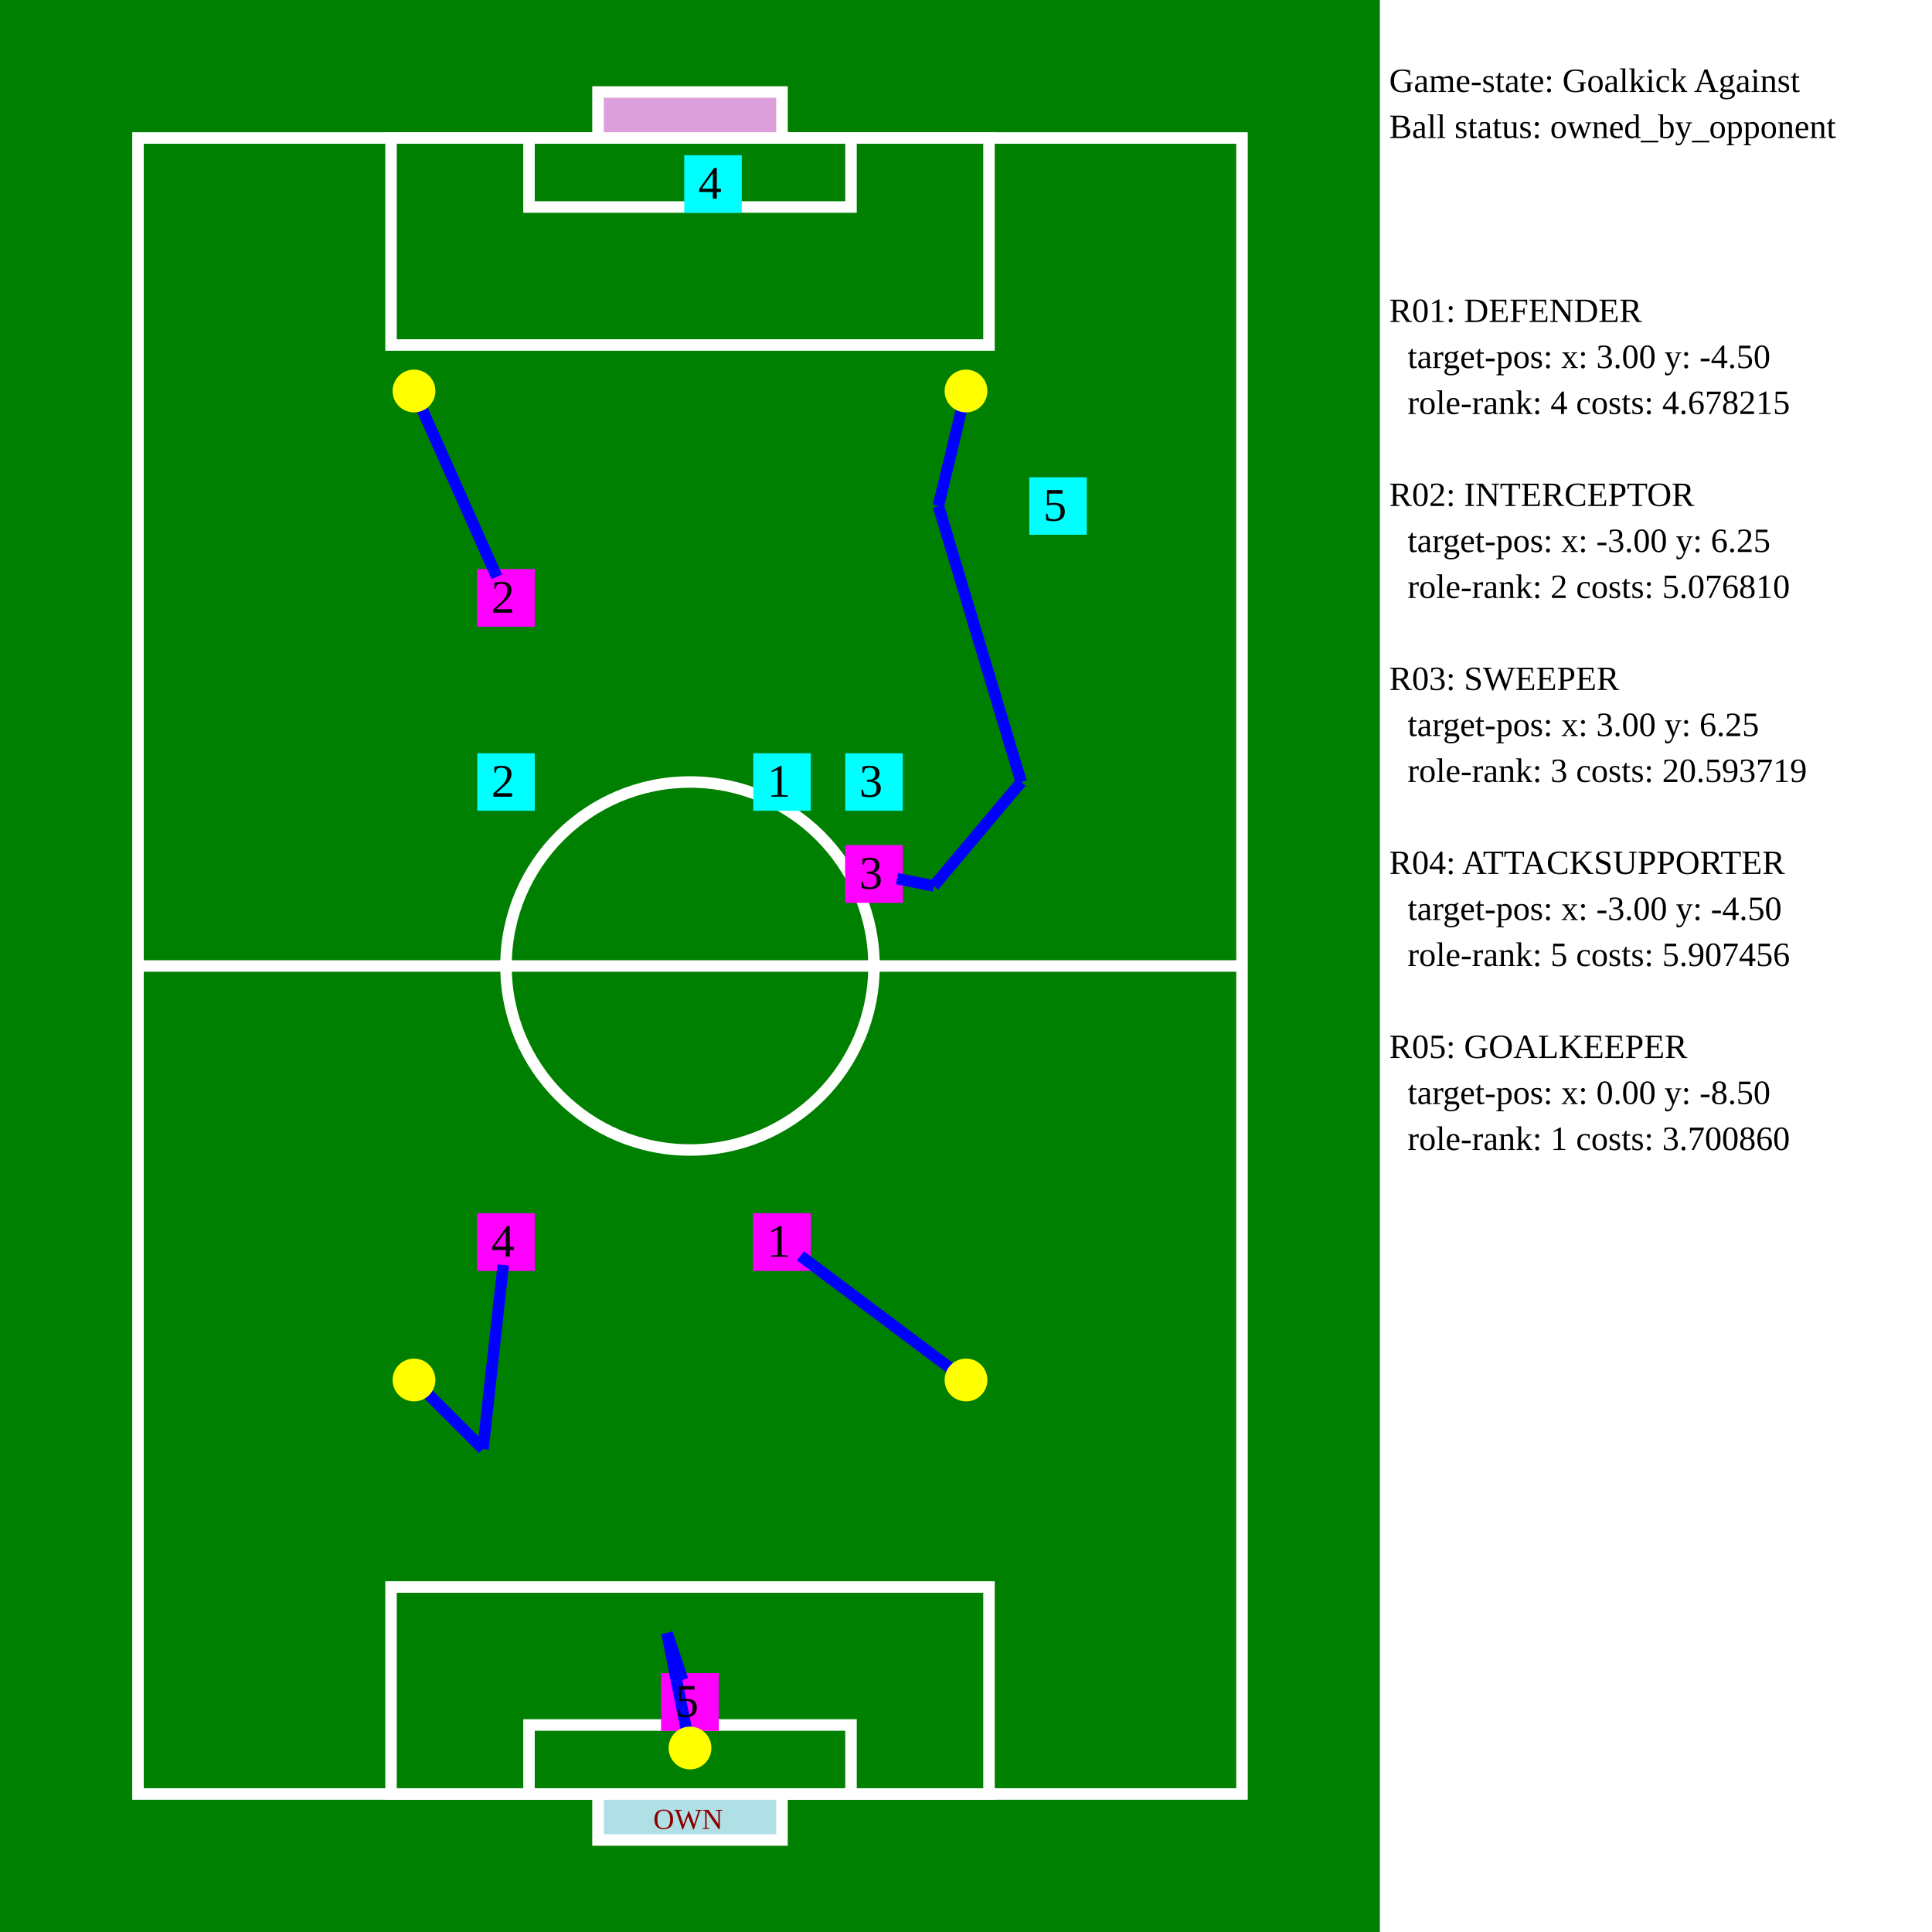
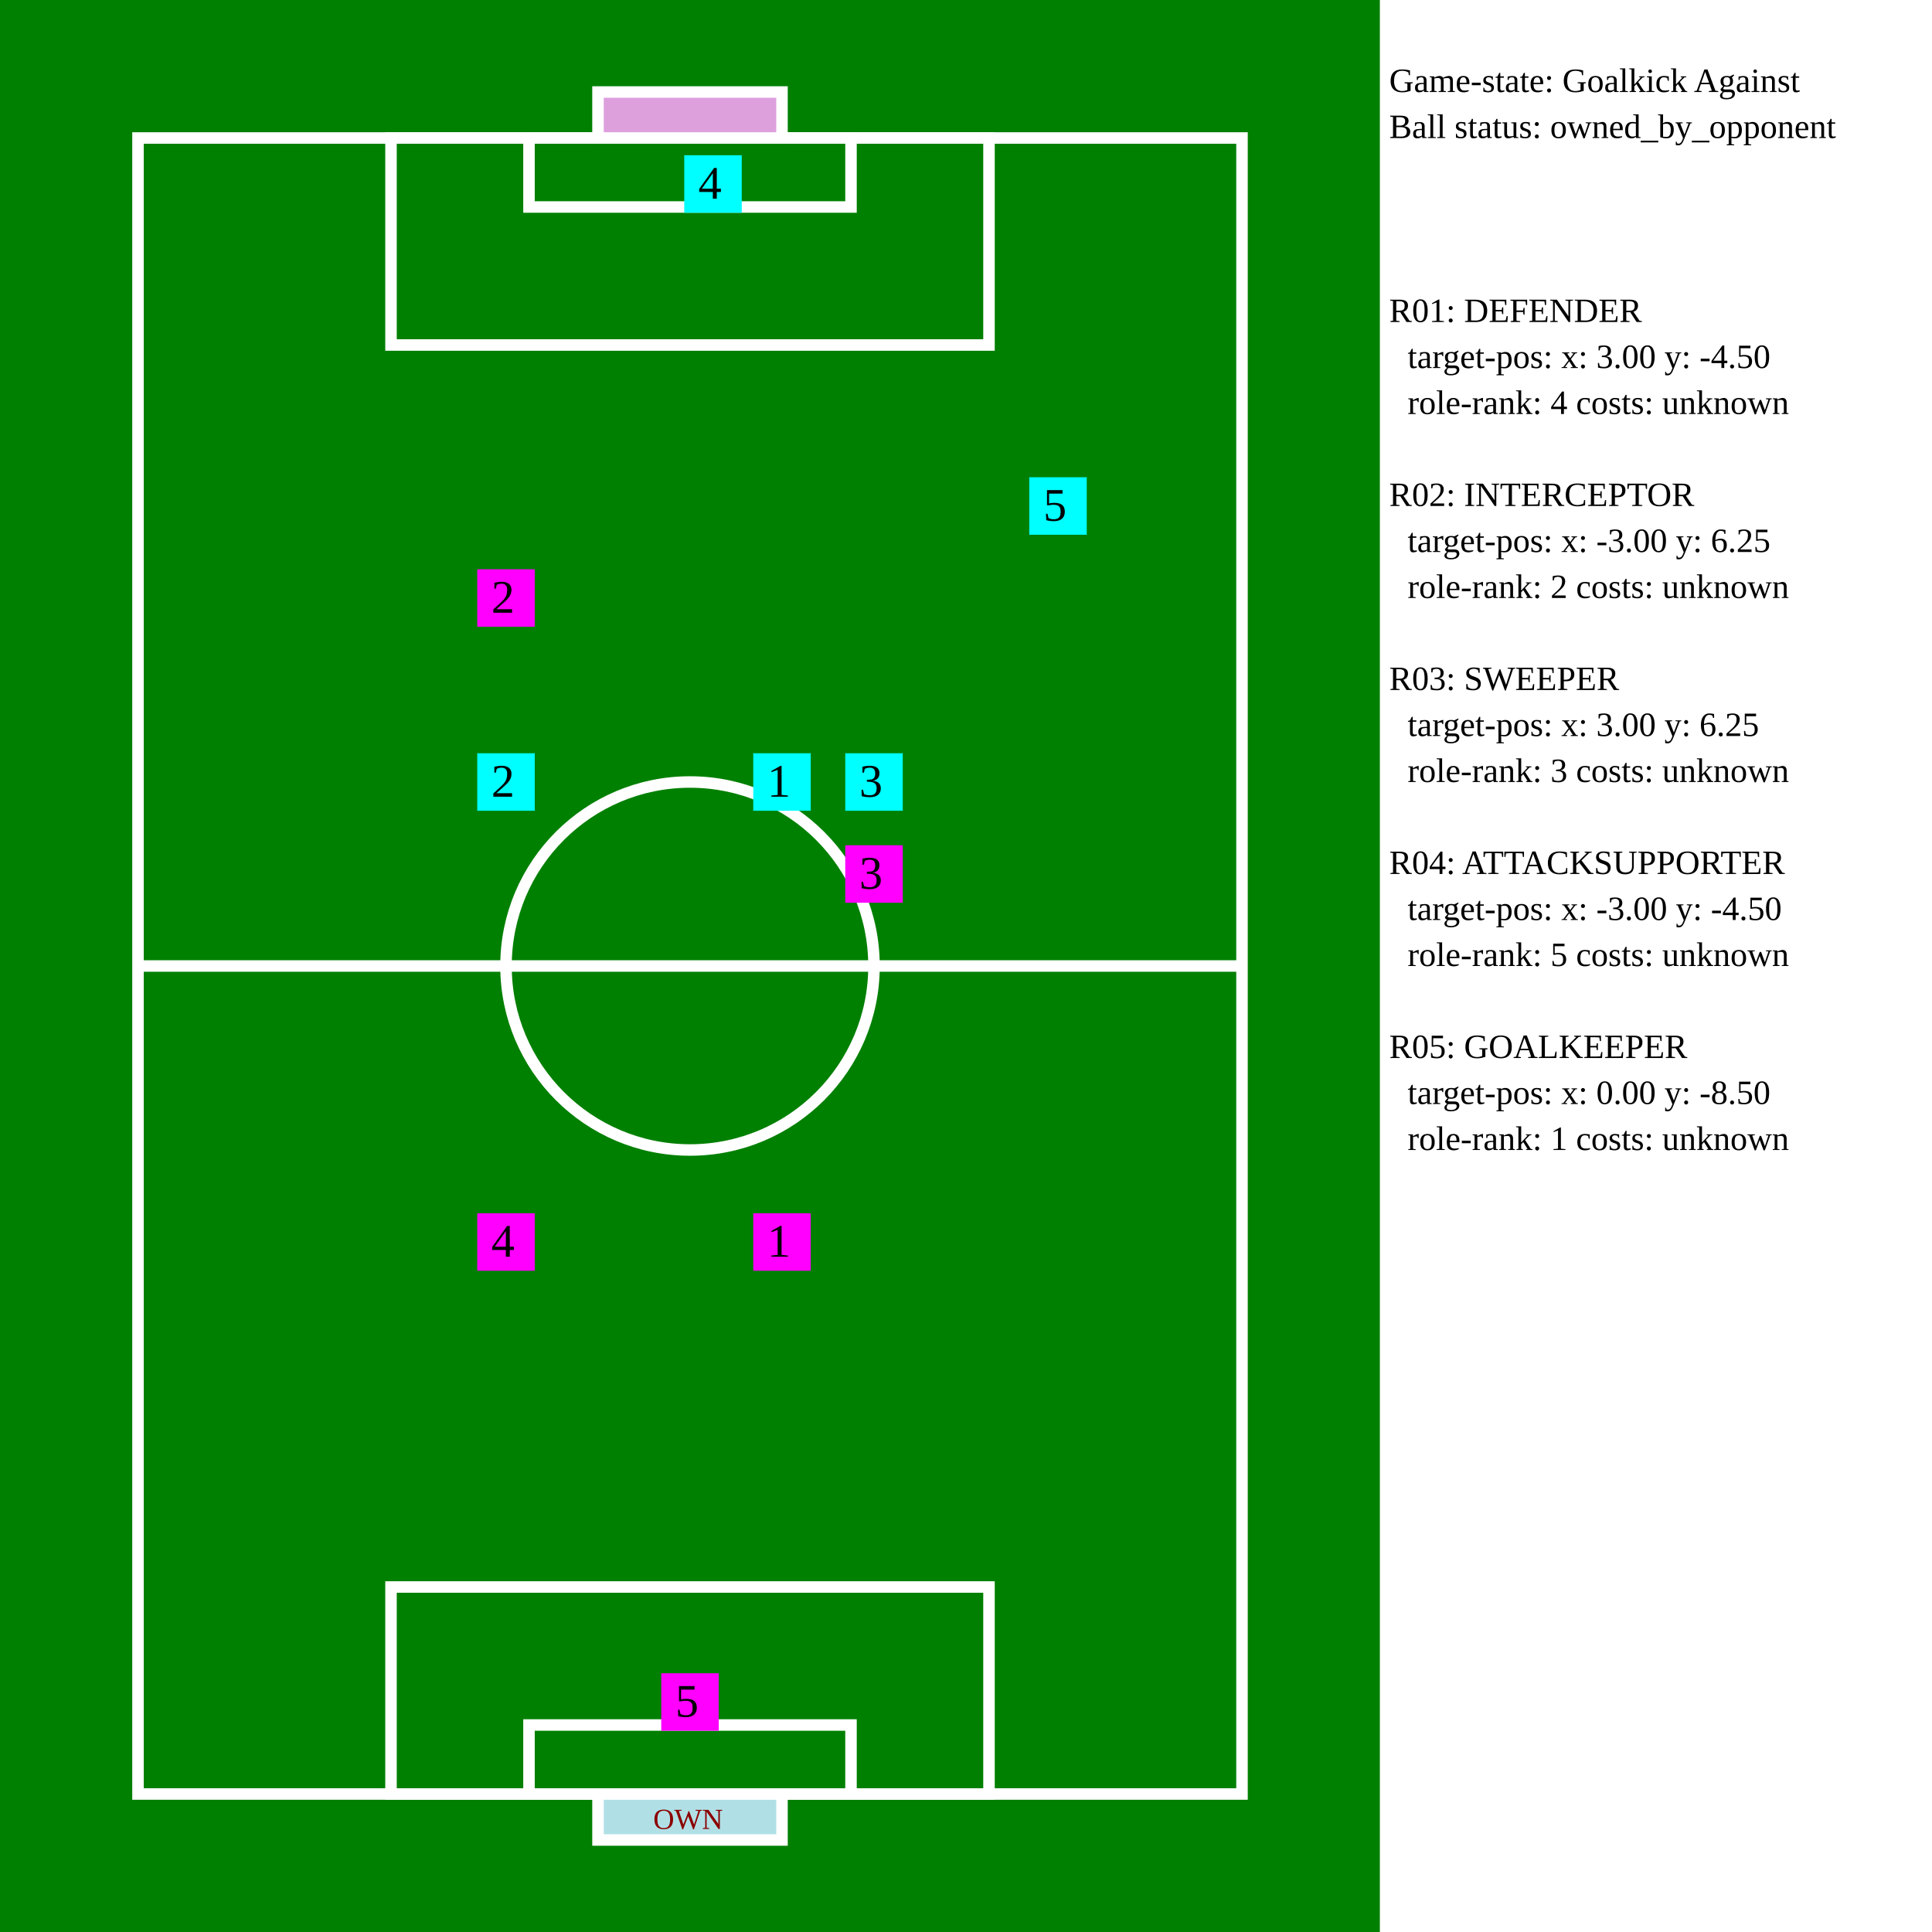
<svg xmlns="http://www.w3.org/2000/svg" width="21.00cm" height="21.00cm" version="1.1">
  <rect x="0cm" y="0cm" width="15.00cm" height="21.00cm" fill="green" stroke-width="0.02cm" />
  <rect x="15.00cm" y="0cm" width="6.00cm" height="21.00cm" fill="white" stroke-width="0.02cm" />
  <text x="15.10cm" y="1.00cm" font-size="14" font-weight-absolute="bold" fill="black">Game-state: Goalkick Against</text>
  <text x="15.10cm" y="1.50cm" font-size="14" font-weight-absolute="bold" fill="black">Ball status: owned_by_opponent</text>
  <text x="15.10cm" y="3.50cm" font-size="14" font-weight-absolute="bold" fill="black">R01: DEFENDER</text>
  <text x="15.30cm" y="4.00cm" font-size="14" font-weight-absolute="bold" fill="black">target-pos: x: 3.00 y: -4.50</text>
-   <text x="15.30cm" y="4.50cm" font-size="14" font-weight-absolute="bold" fill="black">role-rank: 4 costs: 4.678215</text>
+   <text x="15.30cm" y="4.50cm" font-size="14" font-weight-absolute="bold" fill="black">role-rank: 4 costs: unknown</text>
  <text x="15.10cm" y="5.50cm" font-size="14" font-weight-absolute="bold" fill="black">R02: INTERCEPTOR</text>
  <text x="15.30cm" y="6.00cm" font-size="14" font-weight-absolute="bold" fill="black">target-pos: x: -3.00 y: 6.25</text>
-   <text x="15.30cm" y="6.50cm" font-size="14" font-weight-absolute="bold" fill="black">role-rank: 2 costs: 5.076810</text>
+   <text x="15.30cm" y="6.50cm" font-size="14" font-weight-absolute="bold" fill="black">role-rank: 2 costs: unknown</text>
  <text x="15.10cm" y="7.50cm" font-size="14" font-weight-absolute="bold" fill="black">R03: SWEEPER</text>
  <text x="15.30cm" y="8.00cm" font-size="14" font-weight-absolute="bold" fill="black">target-pos: x: 3.00 y: 6.25</text>
-   <text x="15.30cm" y="8.50cm" font-size="14" font-weight-absolute="bold" fill="black">role-rank: 3 costs: 20.593719</text>
+   <text x="15.30cm" y="8.50cm" font-size="14" font-weight-absolute="bold" fill="black">role-rank: 3 costs: unknown</text>
  <text x="15.10cm" y="9.50cm" font-size="14" font-weight-absolute="bold" fill="black">R04: ATTACKSUPPORTER</text>
  <text x="15.30cm" y="10.00cm" font-size="14" font-weight-absolute="bold" fill="black">target-pos: x: -3.00 y: -4.50</text>
-   <text x="15.30cm" y="10.50cm" font-size="14" font-weight-absolute="bold" fill="black">role-rank: 5 costs: 5.907456</text>
+   <text x="15.30cm" y="10.50cm" font-size="14" font-weight-absolute="bold" fill="black">role-rank: 5 costs: unknown</text>
  <text x="15.10cm" y="11.50cm" font-size="14" font-weight-absolute="bold" fill="black">R05: GOALKEEPER</text>
  <text x="15.30cm" y="12.00cm" font-size="14" font-weight-absolute="bold" fill="black">target-pos: x: 0.00 y: -8.50</text>
-   <text x="15.30cm" y="12.50cm" font-size="14" font-weight-absolute="bold" fill="black">role-rank: 1 costs: 3.700860</text>
+   <text x="15.30cm" y="12.50cm" font-size="14" font-weight-absolute="bold" fill="black">role-rank: 1 costs: unknown</text>
  <rect x="1.50cm" y="1.50cm" width="12.00cm" height="18.00cm" fill="none" stroke="white" stroke-width="0.125cm" />
  <line x1="1.50cm" y1="10.50cm" x2="13.50cm" y2="10.50cm" stroke-width="0.125cm" stroke="white" />
  <circle cx="7.50cm" cy="10.50cm" r="2.00cm" fill="none" stroke="white" stroke-width="0.125cm" />
  <rect x="4.25cm" y="1.50cm" width="6.50cm" height="2.25cm" fill="green" stroke="white" stroke-width="0.125cm" />
  <rect x="4.25cm" y="17.25cm" width="6.50cm" height="2.25cm" fill="green" stroke="white" stroke-width="0.125cm" />
  <rect x="5.75cm" y="1.50cm" width="3.50cm" height="0.75cm" fill="green" stroke="white" stroke-width="0.125cm" />
  <rect x="5.75cm" y="18.75cm" width="3.50cm" height="0.75cm" fill="green" stroke="white" stroke-width="0.125cm" />
  <rect x="6.50cm" y="1.00cm" width="2.00cm" height="0.50cm" fill="plum" stroke="white" stroke-width="0.125cm" />
  <rect x="6.50cm" y="19.50cm" width="2.00cm" height="0.50cm" fill="powderblue" stroke="white" stroke-width="0.125cm" />
  <text x="7.10cm" y="19.88cm" fill="darkred">OWN</text>
  <rect x="8.25cm" y="8.25cm" width="0.50cm" height="0.50cm" fill="cyan" stroke="cyan" stroke-width="0.125cm" />
  <text x="8.34cm" y="8.66cm" font-size="large" font-weight-absolute="bold" fill="black">1</text>
  <rect x="5.25cm" y="8.25cm" width="0.50cm" height="0.50cm" fill="cyan" stroke="cyan" stroke-width="0.125cm" />
  <text x="5.34cm" y="8.66cm" font-size="large" font-weight-absolute="bold" fill="black">2</text>
  <rect x="9.25cm" y="8.25cm" width="0.50cm" height="0.50cm" fill="cyan" stroke="cyan" stroke-width="0.125cm" />
  <text x="9.34cm" y="8.66cm" font-size="large" font-weight-absolute="bold" fill="black">3</text>
  <rect x="7.50cm" y="1.75cm" width="0.50cm" height="0.50cm" fill="cyan" stroke="cyan" stroke-width="0.125cm" />
  <text x="7.59cm" y="2.16cm" font-size="large" font-weight-absolute="bold" fill="black">4</text>
  <rect x="11.25cm" y="5.25cm" width="0.50cm" height="0.50cm" fill="cyan" stroke="cyan" stroke-width="0.125cm" />
  <text x="11.34cm" y="5.66cm" font-size="large" font-weight-absolute="bold" fill="black">5</text>
  <rect x="8.25cm" y="13.25cm" width="0.50cm" height="0.50cm" fill="magenta" stroke="magenta" stroke-width="0.125cm" />
  <rect x="5.25cm" y="6.25cm" width="0.50cm" height="0.50cm" fill="magenta" stroke="magenta" stroke-width="0.125cm" />
  <rect x="9.25cm" y="9.25cm" width="0.50cm" height="0.50cm" fill="magenta" stroke="magenta" stroke-width="0.125cm" />
  <rect x="5.25cm" y="13.25cm" width="0.50cm" height="0.50cm" fill="magenta" stroke="magenta" stroke-width="0.125cm" />
  <rect x="7.25cm" y="18.25cm" width="0.50cm" height="0.50cm" fill="magenta" stroke="magenta" stroke-width="0.125cm" />
-   <rect x="8.25cm" y="13.25cm" width="0.50cm" height="0.50cm" fill="magenta" stroke="magenta" stroke-width="0.125cm" />
-   <line x1="8.70cm" y1="13.65cm" x2="10.50cm" y2="15.00cm" stroke-width="0.125cm" stroke="blue" />
-   <circle cx="10.50cm" cy="15.00cm" r="0.17cm" fill="yellow" stroke="yellow" stroke-width="0.125cm" />
-   <rect x="5.25cm" y="6.25cm" width="0.50cm" height="0.50cm" fill="magenta" stroke="magenta" stroke-width="0.125cm" />
-   <line x1="5.40cm" y1="6.27cm" x2="4.50cm" y2="4.25cm" stroke-width="0.125cm" stroke="blue" />
-   <circle cx="4.50cm" cy="4.25cm" r="0.17cm" fill="yellow" stroke="yellow" stroke-width="0.125cm" />
-   <rect x="9.25cm" y="9.25cm" width="0.50cm" height="0.50cm" fill="magenta" stroke="magenta" stroke-width="0.125cm" />
-   <line x1="9.75cm" y1="9.55cm" x2="10.15cm" y2="9.63cm" stroke-width="0.125cm" stroke="blue" />
-   <line x1="10.15cm" y1="9.63cm" x2="11.10cm" y2="8.50cm" stroke-width="0.125cm" stroke="blue" />
-   <line x1="11.10cm" y1="8.50cm" x2="10.20cm" y2="5.50cm" stroke-width="0.125cm" stroke="blue" />
-   <line x1="10.20cm" y1="5.50cm" x2="10.50cm" y2="4.25cm" stroke-width="0.125cm" stroke="blue" />
-   <circle cx="10.50cm" cy="4.25cm" r="0.17cm" fill="yellow" stroke="yellow" stroke-width="0.125cm" />
-   <rect x="5.25cm" y="13.25cm" width="0.50cm" height="0.50cm" fill="magenta" stroke="magenta" stroke-width="0.125cm" />
-   <line x1="5.47cm" y1="13.75cm" x2="5.25cm" y2="15.75cm" stroke-width="0.125cm" stroke="blue" />
-   <line x1="5.25cm" y1="15.75cm" x2="4.50cm" y2="15.00cm" stroke-width="0.125cm" stroke="blue" />
-   <circle cx="4.50cm" cy="15.00cm" r="0.17cm" fill="yellow" stroke="yellow" stroke-width="0.125cm" />
-   <rect x="7.25cm" y="18.25cm" width="0.50cm" height="0.50cm" fill="magenta" stroke="magenta" stroke-width="0.125cm" />
-   <line x1="7.42cm" y1="18.26cm" x2="7.25cm" y2="17.75cm" stroke-width="0.125cm" stroke="blue" />
-   <line x1="7.25cm" y1="17.75cm" x2="7.50cm" y2="19.00cm" stroke-width="0.125cm" stroke="blue" />
-   <circle cx="7.50cm" cy="19.00cm" r="0.17cm" fill="yellow" stroke="yellow" stroke-width="0.125cm" />
  <text x="8.34cm" y="13.66cm" font-size="large" font-weight-absolute="bold" fill="black">1</text>
  <text x="5.34cm" y="6.66cm" font-size="large" font-weight-absolute="bold" fill="black">2</text>
  <text x="9.34cm" y="9.66cm" font-size="large" font-weight-absolute="bold" fill="black">3</text>
  <text x="5.34cm" y="13.66cm" font-size="large" font-weight-absolute="bold" fill="black">4</text>
  <text x="7.34cm" y="18.66cm" font-size="large" font-weight-absolute="bold" fill="black">5</text>
</svg>
